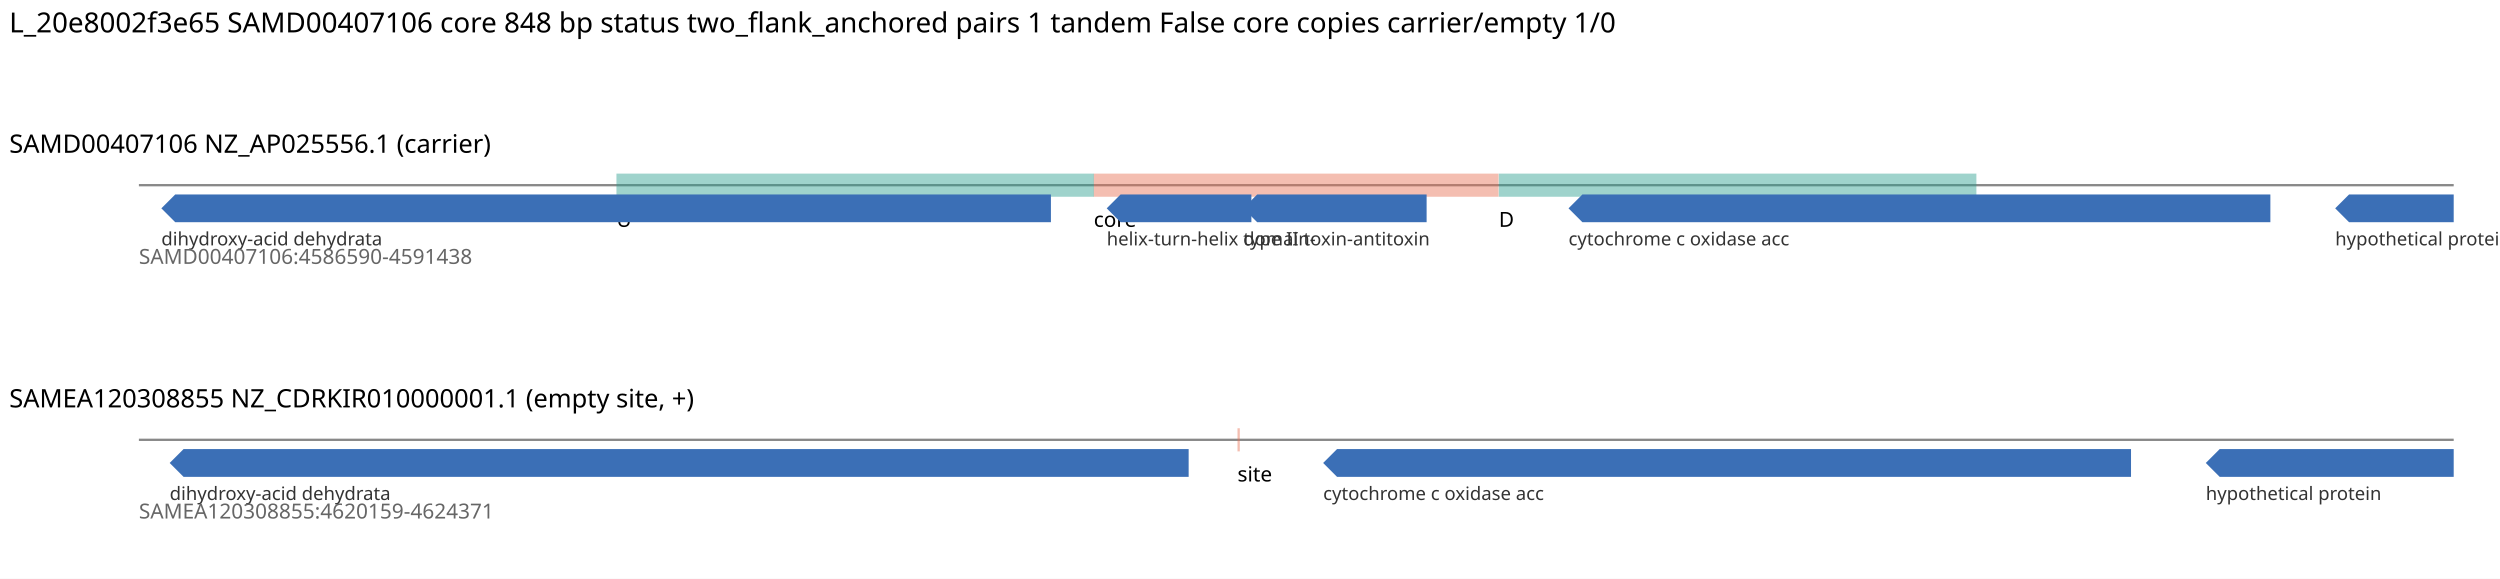
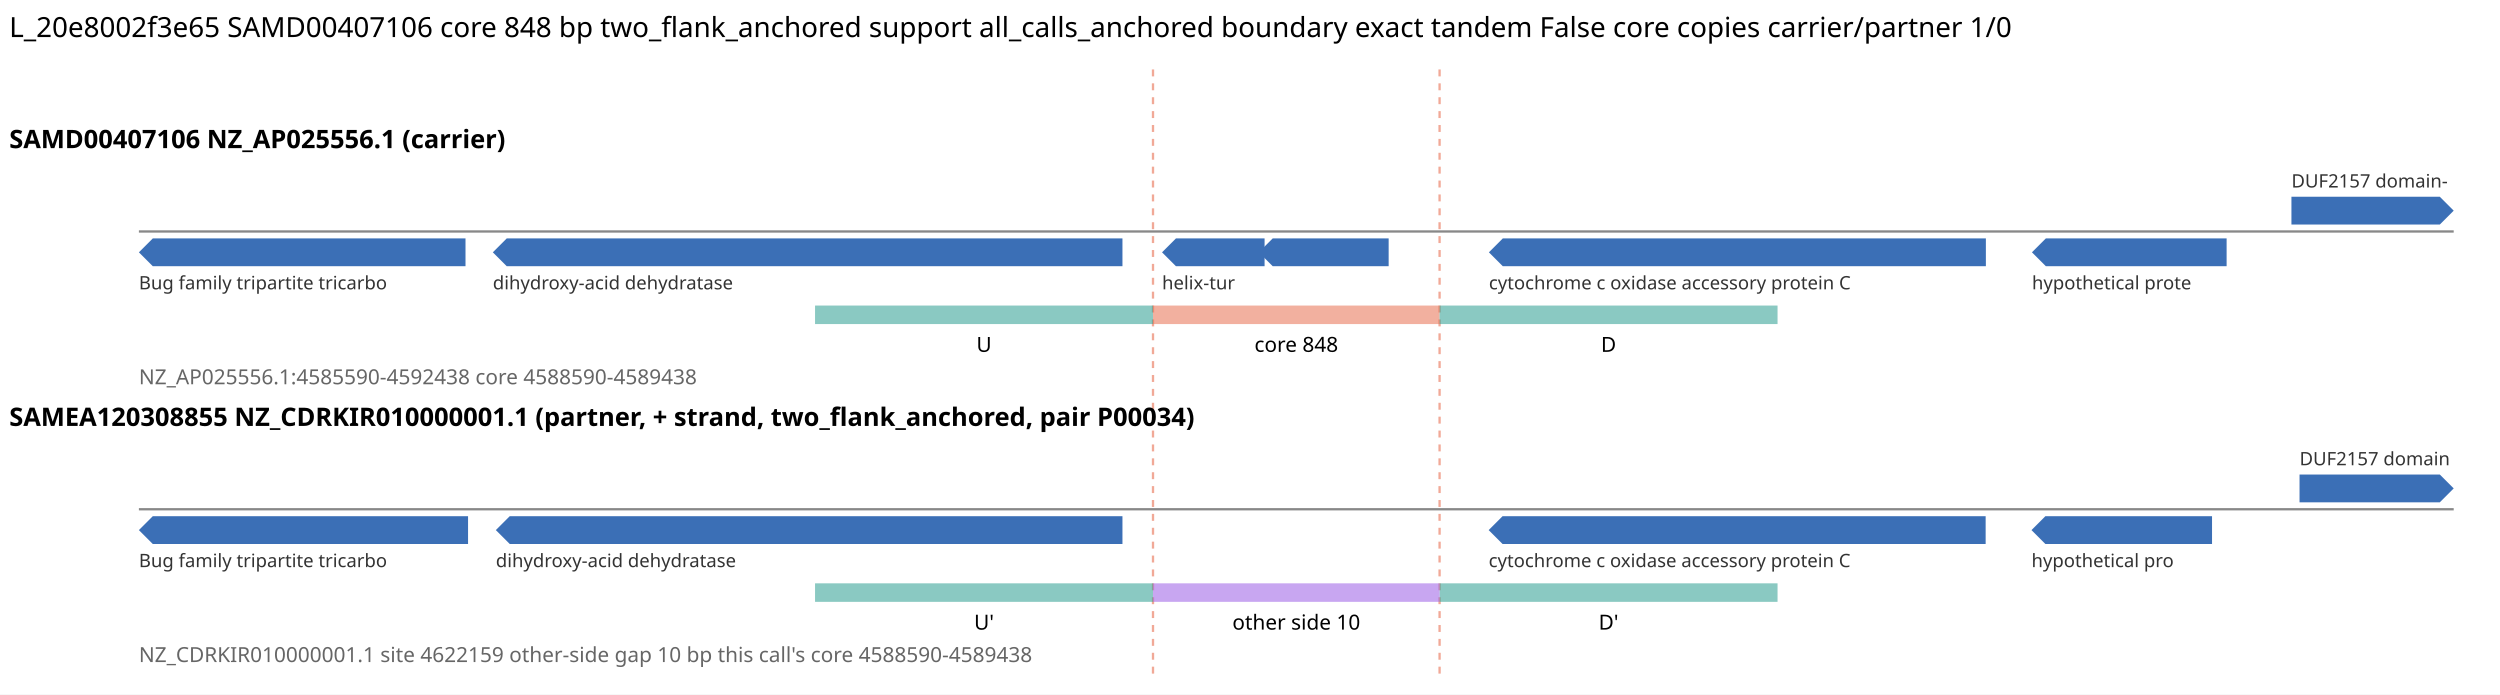
- <svg xmlns="http://www.w3.org/2000/svg" width="1080" height="250" font-family="sans-serif">
+ <svg xmlns="http://www.w3.org/2000/svg" width="1080" height="300" font-family="sans-serif">
  <rect width="100%" height="100%" fill="white" />
-   <text x="4" y="14" font-size="12">L_20e8002f3e65  SAMD00407106  core 848 bp  status two_flank_anchored  pairs 1  tandem False  core copies carrier/empty 1/0</text>
-   <text x="4" y="66" font-size="11">SAMD00407106 NZ_AP025556.1 (carrier)</text>
-   <line x1="60" y1="80" x2="1060" y2="80" stroke="#888" />
-   <rect x="266.3" y="75" width="206.3" height="10" fill="#2a9d8f" opacity="0.45" />
-   <text x="266.3" y="98" font-size="9">U</text>
-   <rect x="472.5" y="75" width="174.9" height="10" fill="#e76f51" opacity="0.45" />
-   <text x="472.5" y="98" font-size="9">core</text>
-   <rect x="647.5" y="75" width="206.3" height="10" fill="#2a9d8f" opacity="0.45" />
-   <text x="647.5" y="98" font-size="9">D</text>
-   <polygon points="69.7,90 75.7,84 454.0,84 454.0,96 75.7,96" fill="#3b6fb6" />
-   <text x="69.7" y="106" font-size="8" fill="#333">dihydroxy-acid dehydrata</text>
-   <polygon points="478.1,90 484.1,84 540.6,84 540.6,96 484.1,96" fill="#3b6fb6" />
-   <text x="478.1" y="106" font-size="8" fill="#333">helix-turn-helix domain-</text>
-   <polygon points="537.1,90 543.1,84 616.3,84 616.3,96 543.1,96" fill="#3b6fb6" />
-   <text x="537.1" y="106" font-size="8" fill="#333">type II toxin-antitoxin </text>
-   <polygon points="677.6,90 683.6,84 980.8,84 980.8,96 683.6,96" fill="#3b6fb6" />
-   <text x="677.6" y="106" font-size="8" fill="#333">cytochrome c oxidase acc</text>
-   <polygon points="1008.8,90 1014.8,84 1060.0,84 1060.0,96 1014.8,96" fill="#3b6fb6" />
-   <text x="1008.8" y="106" font-size="8" fill="#333">hypothetical protein</text>
-   <text x="60" y="114" font-size="9" fill="#666">SAMD00407106:4586590-4591438</text>
-   <text x="4" y="176" font-size="11">SAMEA120308855 NZ_CDRKIR010000001.1 (empty site, +)</text>
-   <line x1="60" y1="190" x2="1060" y2="190" stroke="#888" />
-   <rect x="534.6" y="185" width="1.0" height="10" fill="#e76f51" opacity="0.45" />
-   <text x="534.6" y="208" font-size="9">site</text>
-   <polygon points="73.3,200 79.3,194 513.5,194 513.5,206 79.3,206" fill="#3b6fb6" />
-   <text x="73.3" y="216" font-size="8" fill="#333">dihydroxy-acid dehydrata</text>
-   <polygon points="571.6,200 577.6,194 920.6,194 920.6,206 577.6,206" fill="#3b6fb6" />
-   <text x="571.6" y="216" font-size="8" fill="#333">cytochrome c oxidase acc</text>
-   <polygon points="952.9,200 958.9,194 1060.0,194 1060.0,206 958.9,206" fill="#3b6fb6" />
-   <text x="952.9" y="216" font-size="8" fill="#333">hypothetical protein</text>
-   <text x="60" y="224" font-size="9" fill="#666">SAMEA120308855:4620159-4624371</text>
+   <text x="4" y="16" font-size="12">L_20e8002f3e65  SAMD00407106  core 848 bp  two_flank_anchored  support all_calls_anchored  boundary exact  tandem False  core copies carrier/partner 1/0</text>
+   <line x1="498.1" y1="30" x2="498.1" y2="292" stroke="#e76f51" stroke-dasharray="3,3" opacity="0.6" />
+   <line x1="621.9" y1="30" x2="621.9" y2="292" stroke="#e76f51" stroke-dasharray="3,3" opacity="0.6" />
+   <text x="4" y="64" font-size="11" font-weight="bold">SAMD00407106 NZ_AP025556.1 (carrier)</text>
+   <line x1="60" y1="100" x2="1060" y2="100" stroke="#888" />
+   <rect x="352.1" y="132" width="146.0" height="8" fill="#2a9d8f" opacity="0.55" />
+   <text x="425.1" y="152" font-size="9" text-anchor="middle">U</text>
+   <rect x="498.1" y="132" width="123.8" height="8" fill="#e76f51" opacity="0.55" />
+   <text x="560.0" y="152" font-size="9" text-anchor="middle">core 848</text>
+   <rect x="621.9" y="132" width="146.0" height="8" fill="#2a9d8f" opacity="0.55" />
+   <text x="694.9" y="152" font-size="9" text-anchor="middle">D</text>
+   <polygon points="60.0,109 66.0,103 201.1,103 201.1,115 66.0,115" fill="#3b6fb6" />
+   <text x="60.0" y="125" font-size="8" fill="#333">Bug family tripartite tricarbo</text>
+   <polygon points="212.9,109 218.9,103 484.9,103 484.9,115 218.9,115" fill="#3b6fb6" />
+   <text x="212.9" y="125" font-size="8" fill="#333">dihydroxy-acid dehydratase</text>
+   <polygon points="502.0,109 508.0,103 546.3,103 546.3,115 508.0,115" fill="#3b6fb6" />
+   <text x="502.0" y="125" font-size="8" fill="#333">helix-tur</text>
+   <polygon points="543.8,109 549.8,103 599.9,103 599.9,115 549.8,115" fill="#3b6fb6" />
+   <polygon points="643.2,109 649.2,103 857.9,103 857.9,115 649.2,115" fill="#3b6fb6" />
+   <text x="643.2" y="125" font-size="8" fill="#333">cytochrome c oxidase accessory protein C</text>
+   <polygon points="877.8,109 883.8,103 961.9,103 961.9,115 883.8,115" fill="#3b6fb6" />
+   <text x="877.8" y="125" font-size="8" fill="#333">hypothetical prote</text>
+   <polygon points="989.9,85 1054.0,85 1060.0,91 1054.0,97 989.9,97" fill="#3b6fb6" />
+   <text x="989.9" y="81" font-size="8" fill="#333">DUF2157 domain-</text>
+   <text x="60" y="166" font-size="9" fill="#666">NZ_AP025556.1:4585590-4592438  core 4588590-4589438</text>
+   <text x="4" y="184" font-size="11" font-weight="bold">SAMEA120308855 NZ_CDRKIR010000001.1 (partner, + strand, two_flank_anchored, pair P00034)</text>
+   <line x1="60" y1="220" x2="1060" y2="220" stroke="#888" />
+   <rect x="352.1" y="252" width="146.0" height="8" fill="#2a9d8f" opacity="0.55" />
+   <text x="425.1" y="272" font-size="9" text-anchor="middle">U'</text>
+   <rect x="621.9" y="252" width="146.0" height="8" fill="#2a9d8f" opacity="0.55" />
+   <text x="694.9" y="272" font-size="9" text-anchor="middle">D'</text>
+   <rect x="498.1" y="252" width="123.8" height="8" fill="#9b5de5" opacity="0.55" />
+   <text x="560.0" y="272" font-size="9" text-anchor="middle">other side 10</text>
+   <polygon points="60.0,229 66.0,223 202.2,223 202.2,235 66.0,235" fill="#3b6fb6" />
+   <text x="60.0" y="245" font-size="8" fill="#333">Bug family tripartite tricarbo</text>
+   <polygon points="214.2,229 220.2,223 484.9,223 484.9,235 220.2,235" fill="#3b6fb6" />
+   <text x="214.2" y="245" font-size="8" fill="#333">dihydroxy-acid dehydratase</text>
+   <polygon points="643.1,229 649.1,223 857.8,223 857.8,235 649.1,235" fill="#3b6fb6" />
+   <text x="643.1" y="245" font-size="8" fill="#333">cytochrome c oxidase accessory protein C</text>
+   <polygon points="877.6,229 883.6,223 955.6,223 955.6,235 883.6,235" fill="#3b6fb6" />
+   <text x="877.6" y="245" font-size="8" fill="#333">hypothetical pro</text>
+   <polygon points="993.4,205 1054.0,205 1060.0,211 1054.0,217 993.4,217" fill="#3b6fb6" />
+   <text x="993.4" y="201" font-size="8" fill="#333">DUF2157 domain</text>
+   <text x="60" y="286" font-size="9" fill="#666">NZ_CDRKIR010000001.1 site 4622159  other-side gap 10 bp  this call's core 4588590-4589438</text>
</svg>
